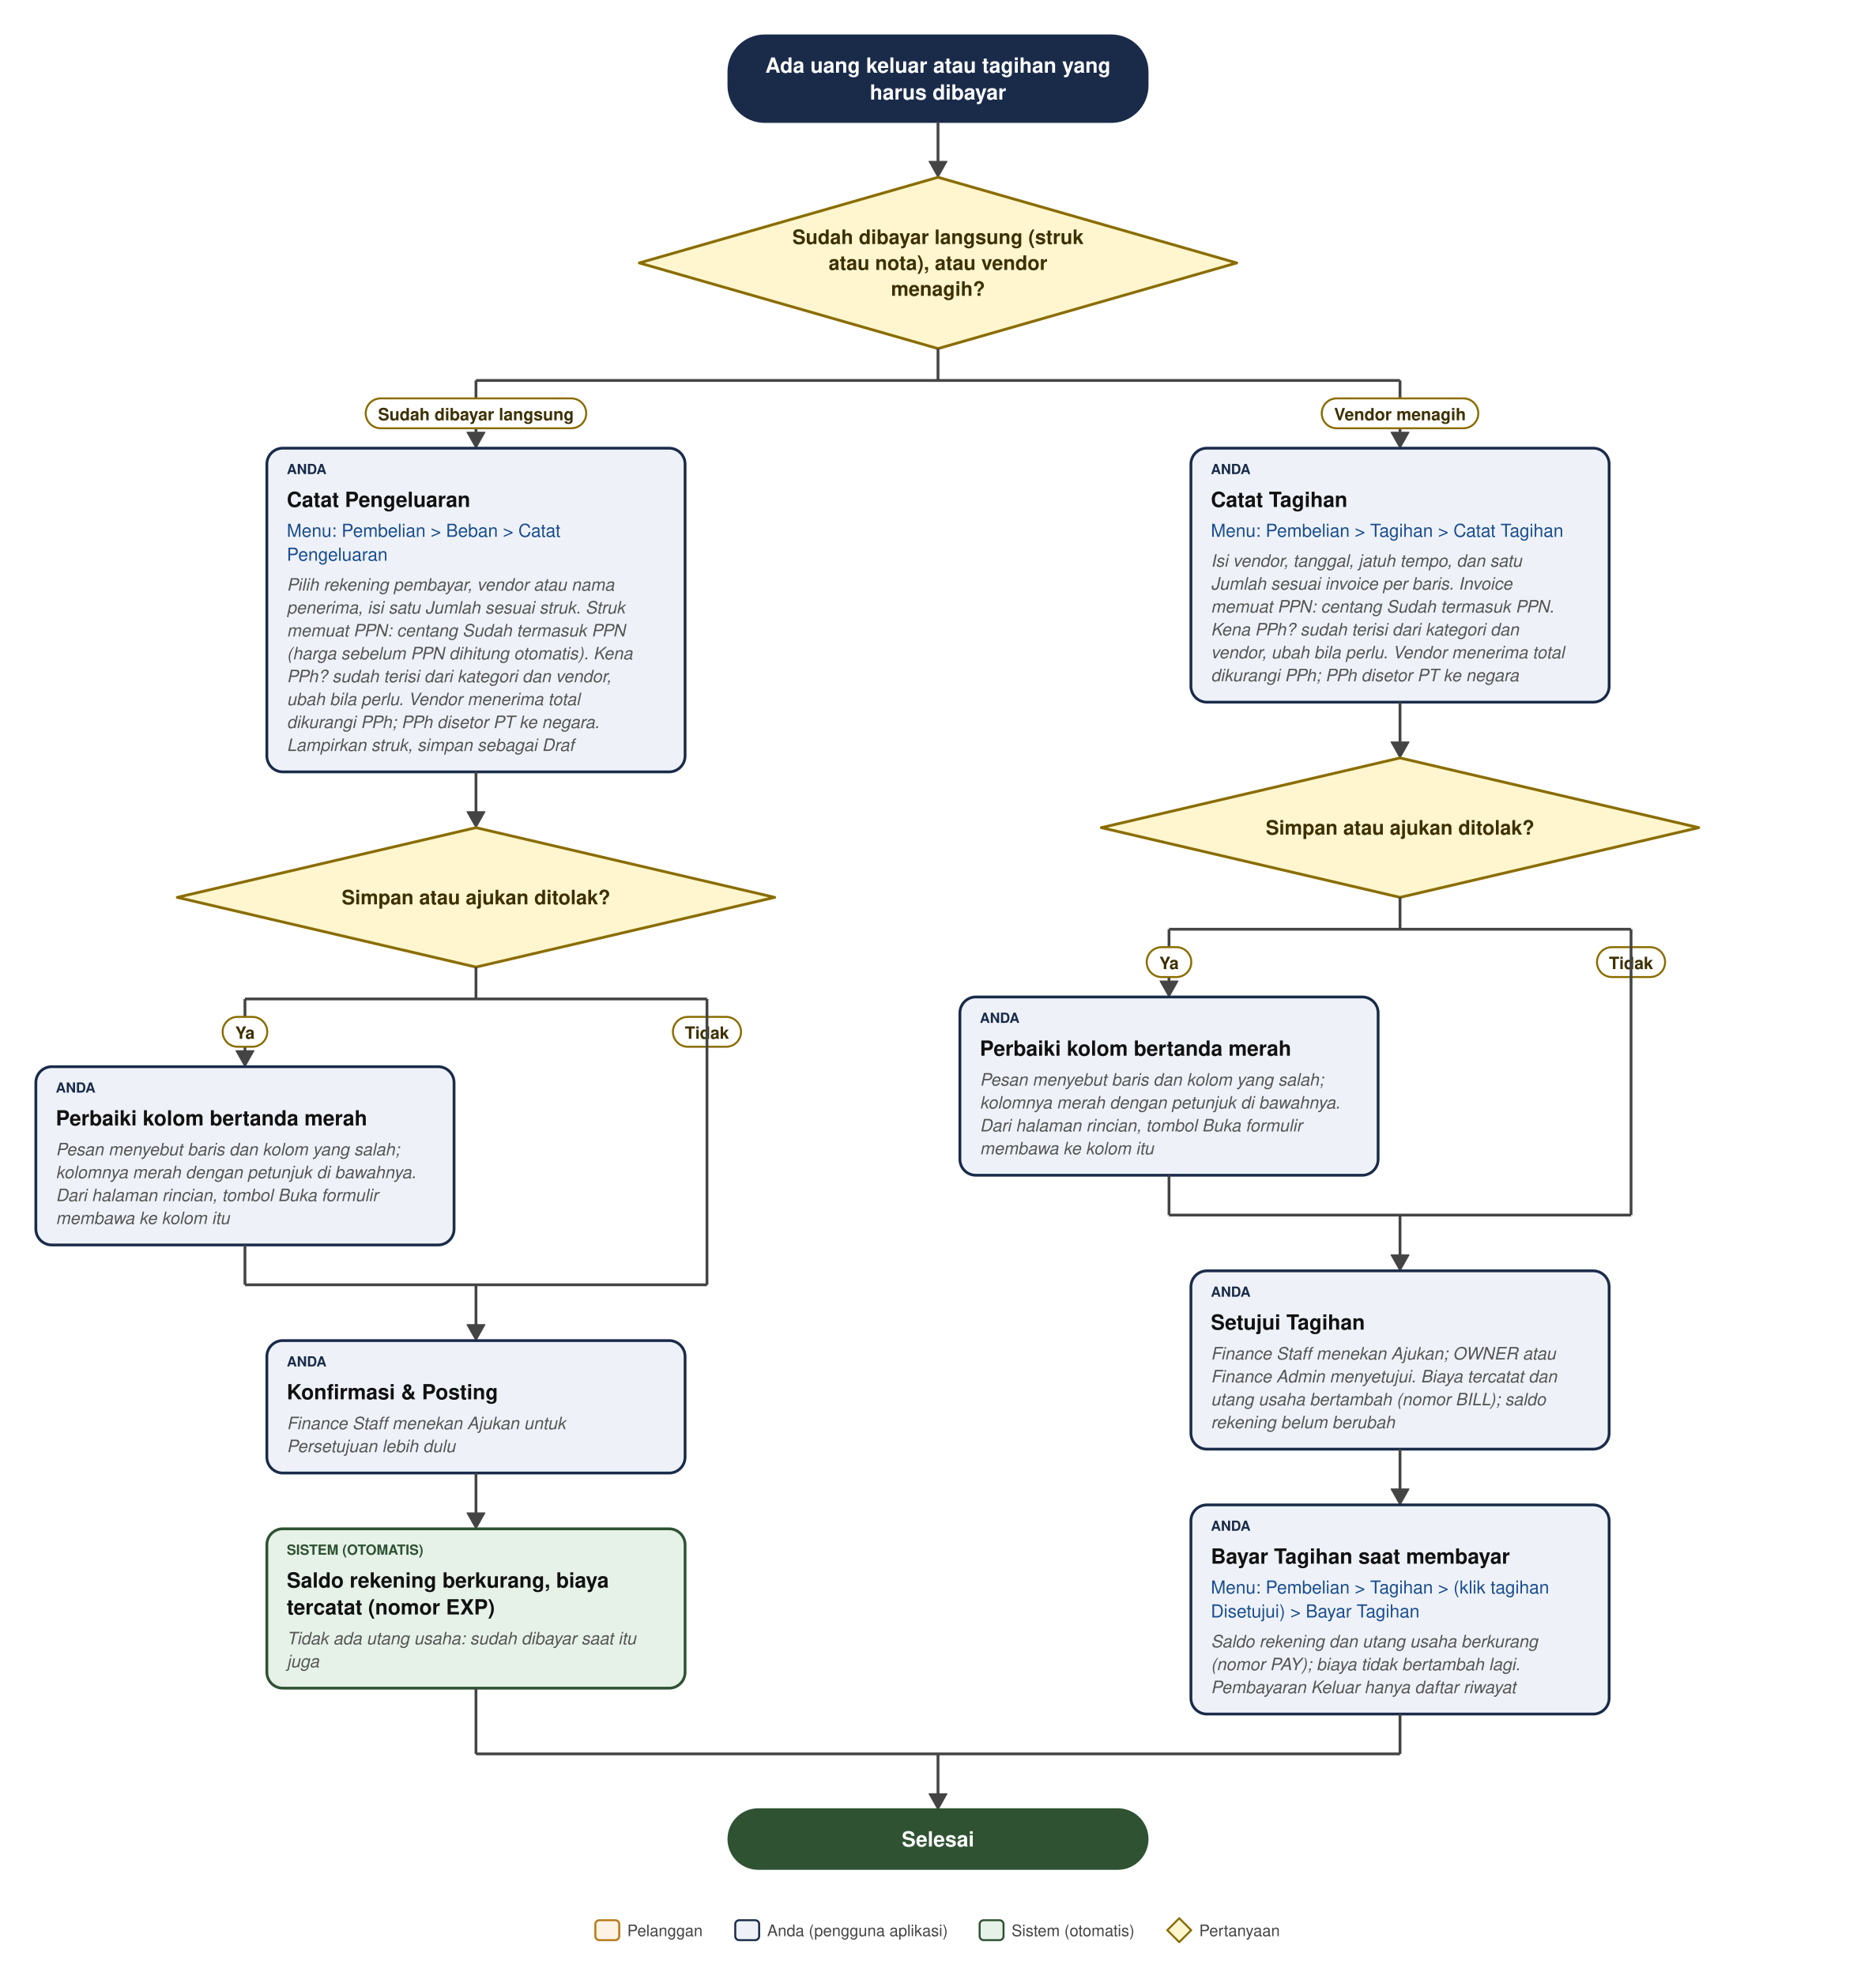
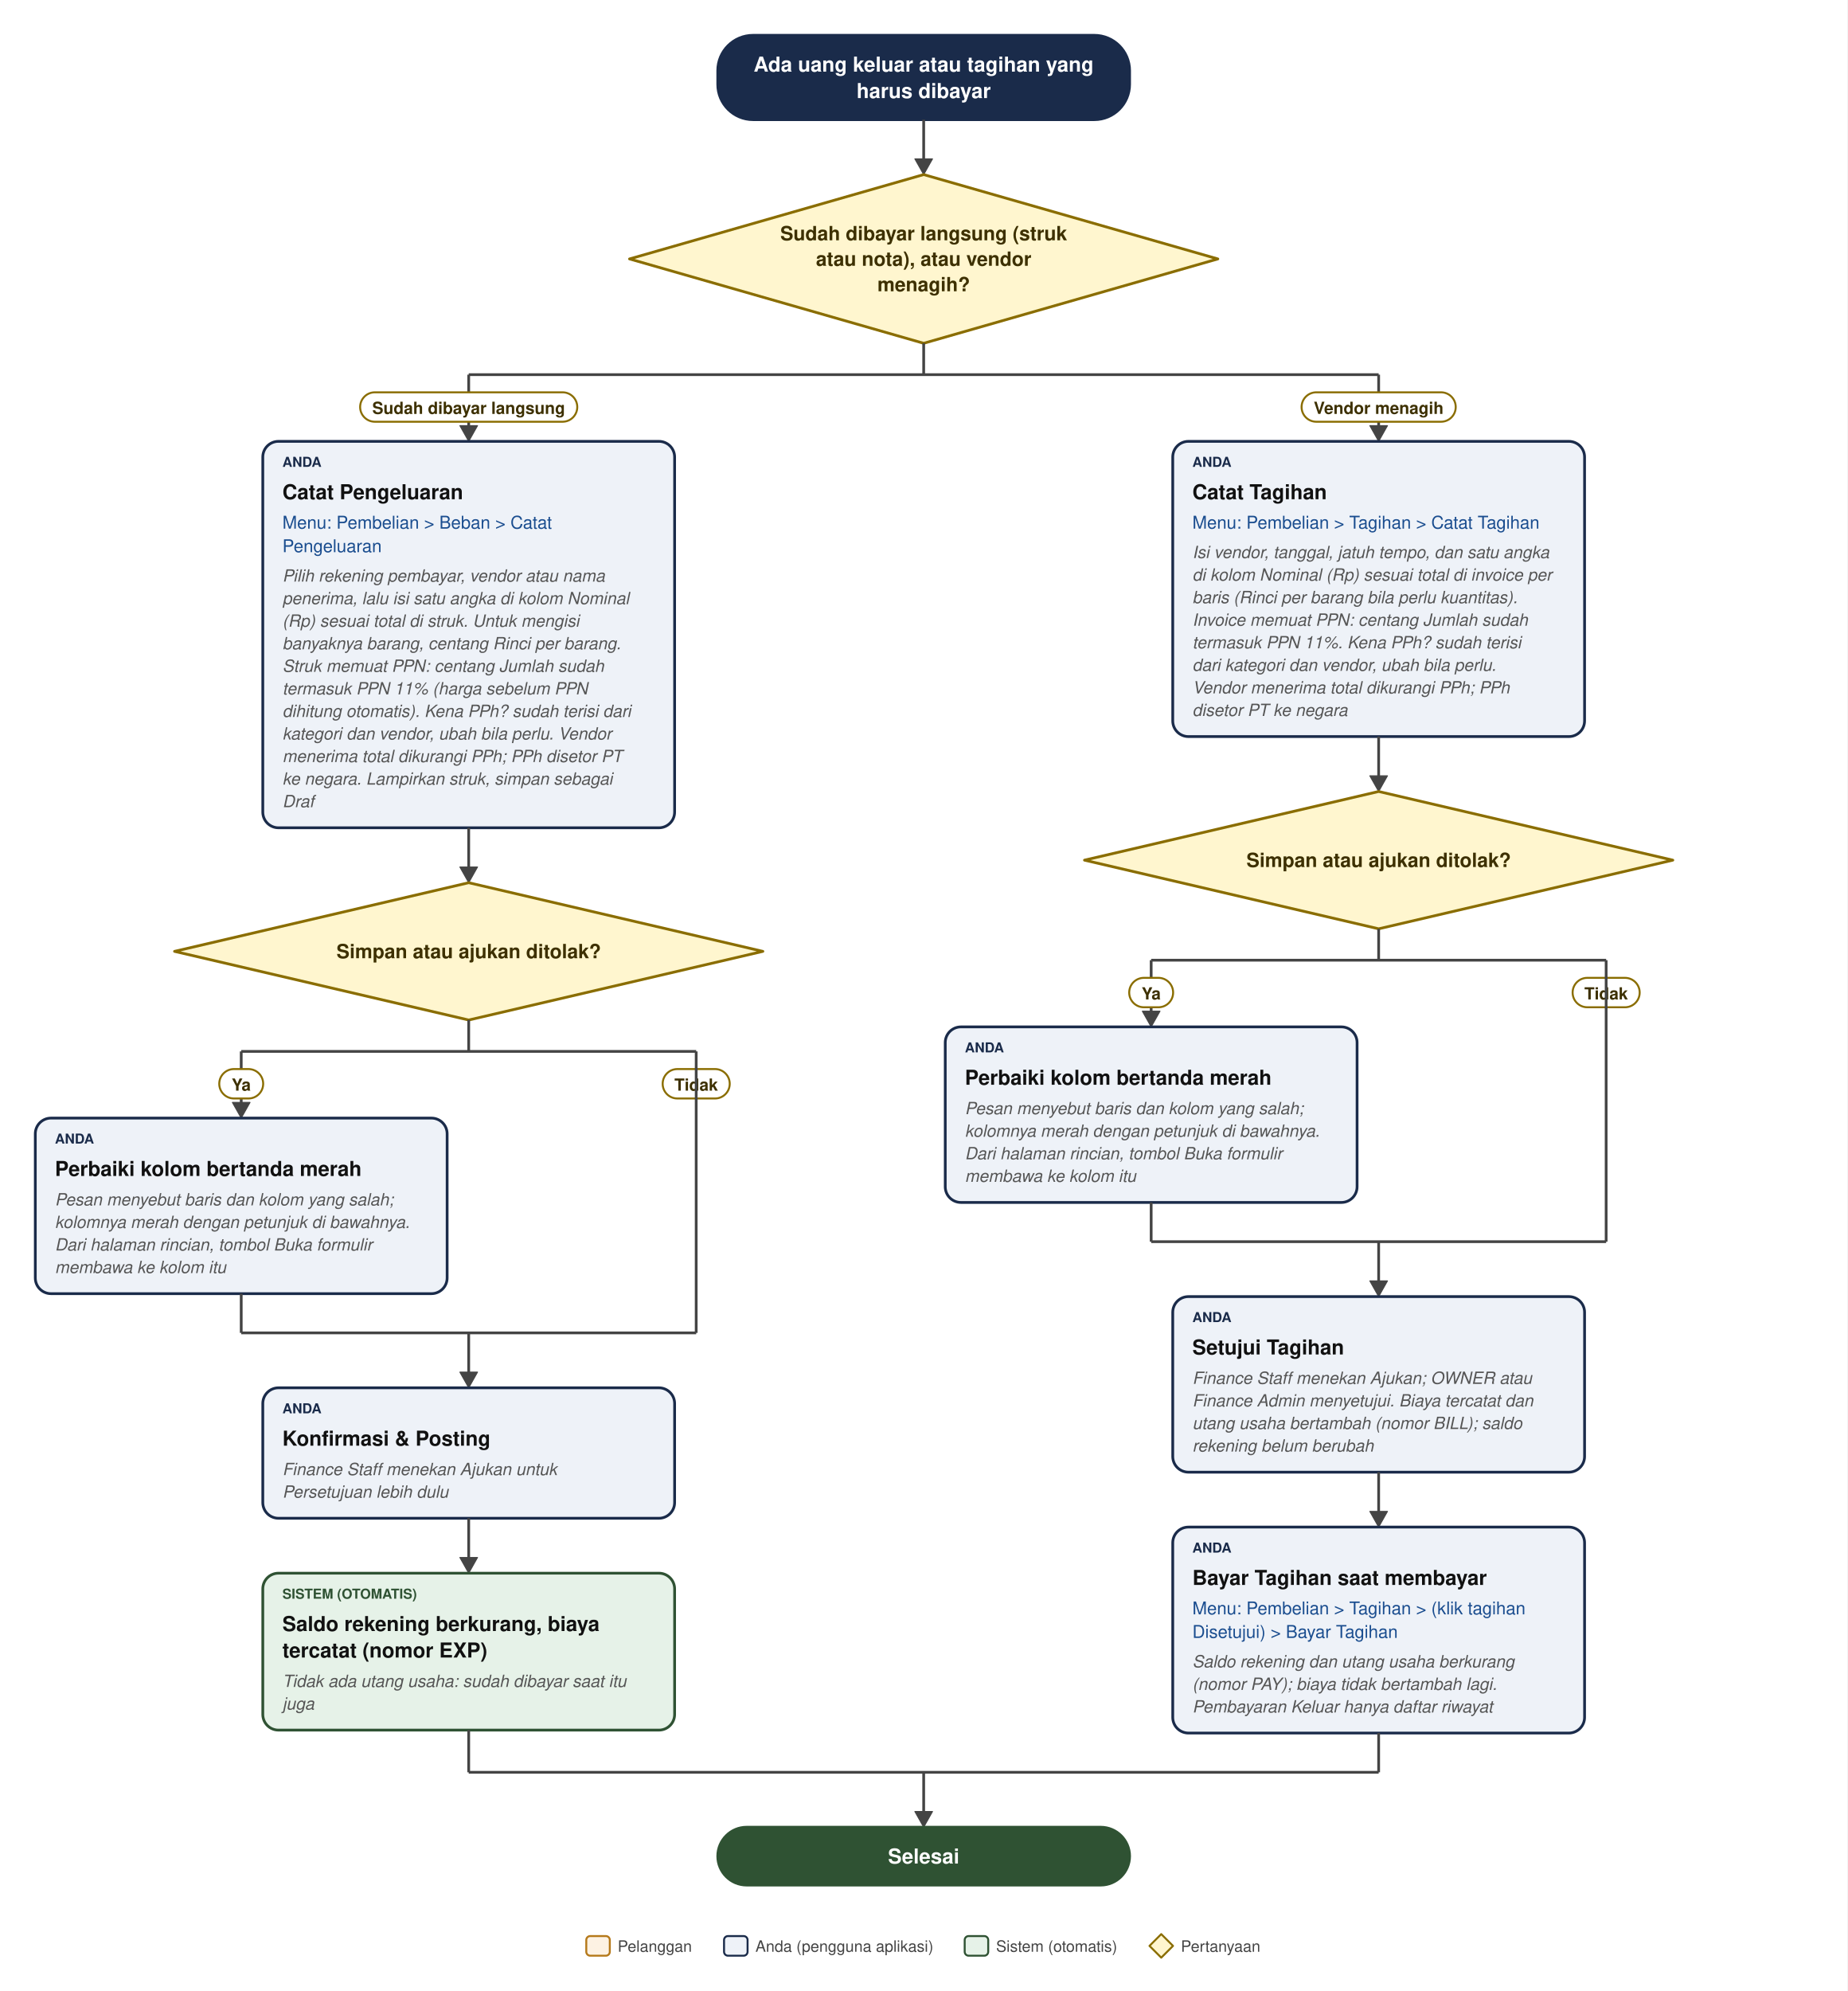
- <svg xmlns="http://www.w3.org/2000/svg" viewBox="0 0 942 992" width="942" height="992" role="img" aria-label="Mau Mencatat Pengeluaran atau Membayar Vendor: Pakai Menu yang Mana?" font-family="Helvetica, Arial, sans-serif">
+ <svg xmlns="http://www.w3.org/2000/svg" viewBox="0 0 942 1015" width="942" height="1015" role="img" aria-label="Mau Mencatat Pengeluaran atau Membayar Vendor: Pakai Menu yang Mana?" font-family="Helvetica, Arial, sans-serif">
  <rect width="100%" height="100%" fill="#ffffff" />
  <rect x="366" y="18" width="210" height="43" rx="18" fill="#1a2b4a" stroke="#1a2b4a" stroke-width="1.4" />
  <text x="471" y="36.5" font-size="10.5" font-weight="bold" fill="#ffffff" text-anchor="middle">Ada uang keluar atau tagihan yang</text>
  <text x="471" y="50" font-size="10.5" font-weight="bold" fill="#ffffff" text-anchor="middle">harus dibayar</text>
  <polyline points="471,61 471,84" fill="none" stroke="#444444" stroke-width="1.4" />
  <polygon points="471,89 466.5,81 475.5,81" fill="#444444" stroke="#444444" stroke-width="0.5" stroke-linejoin="round" />
  <polygon points="471,89 621,132 471,175 321,132" fill="#fff6cf" stroke="#8a6d00" stroke-width="1.4" stroke-linejoin="round" />
  <text x="471" y="122.5" font-size="10" font-weight="bold" fill="#3d3000" text-anchor="middle">Sudah dibayar langsung (struk</text>
  <text x="471" y="135.5" font-size="10" font-weight="bold" fill="#3d3000" text-anchor="middle">atau nota), atau vendor</text>
  <text x="471" y="148.5" font-size="10" font-weight="bold" fill="#3d3000" text-anchor="middle">menagih?</text>
  <polyline points="471,175 471,191" fill="none" stroke="#444444" stroke-width="1.4" />
  <polyline points="239,191 703,191" fill="none" stroke="#444444" stroke-width="1.4" />
  <polyline points="239,191 239,220" fill="none" stroke="#444444" stroke-width="1.4" />
  <polygon points="239,225 234.5,217 243.5,217" fill="#444444" stroke="#444444" stroke-width="0.5" stroke-linejoin="round" />
-   <rect x="134" y="225" width="210" height="162.5" rx="8" fill="#eef2f8" stroke="#1a2b4a" stroke-width="1.4" />
+   <rect x="134" y="225" width="210" height="197" rx="8" fill="#eef2f8" stroke="#1a2b4a" stroke-width="1.4" />
  <text x="144" y="238" font-size="7" font-weight="bold" fill="#1a2b4a" text-anchor="start">ANDA</text>
  <text x="144" y="254.5" font-size="10.5" font-weight="bold" fill="#111111" text-anchor="start">Catat Pengeluaran</text>
  <text x="144" y="269.5" font-size="9" fill="#1a4d8f" text-anchor="start">Menu: Pembelian &gt; Beban &gt; Catat</text>
  <text x="144" y="281.5" font-size="9" fill="#1a4d8f" text-anchor="start">Pengeluaran</text>
  <text x="144" y="296.5" font-size="8.6" font-style="italic" fill="#555555" text-anchor="start">Pilih rekening pembayar, vendor atau nama</text>
-   <text x="144" y="308" font-size="8.6" font-style="italic" fill="#555555" text-anchor="start">penerima, isi satu Jumlah sesuai struk. Struk</text>
-   <text x="144" y="319.5" font-size="8.6" font-style="italic" fill="#555555" text-anchor="start">memuat PPN: centang Sudah termasuk PPN</text>
-   <text x="144" y="331" font-size="8.6" font-style="italic" fill="#555555" text-anchor="start">(harga sebelum PPN dihitung otomatis). Kena</text>
-   <text x="144" y="342.5" font-size="8.6" font-style="italic" fill="#555555" text-anchor="start">PPh? sudah terisi dari kategori dan vendor,</text>
-   <text x="144" y="354" font-size="8.6" font-style="italic" fill="#555555" text-anchor="start">ubah bila perlu. Vendor menerima total</text>
-   <text x="144" y="365.5" font-size="8.6" font-style="italic" fill="#555555" text-anchor="start">dikurangi PPh; PPh disetor PT ke negara.</text>
-   <text x="144" y="377" font-size="8.6" font-style="italic" fill="#555555" text-anchor="start">Lampirkan struk, simpan sebagai Draf</text>
-   <polyline points="239,387.5 239,410.5" fill="none" stroke="#444444" stroke-width="1.4" />
-   <polygon points="239,415.5 234.5,407.5 243.5,407.5" fill="#444444" stroke="#444444" stroke-width="0.5" stroke-linejoin="round" />
-   <polygon points="239,415.5 389,450.5 239,485.5 89,450.5" fill="#fff6cf" stroke="#8a6d00" stroke-width="1.4" stroke-linejoin="round" />
-   <text x="239" y="454" font-size="10" font-weight="bold" fill="#3d3000" text-anchor="middle">Simpan atau ajukan ditolak?</text>
-   <polyline points="239,485.5 239,501.5" fill="none" stroke="#444444" stroke-width="1.4" />
-   <polyline points="123,501.5 355,501.5" fill="none" stroke="#444444" stroke-width="1.4" />
-   <polyline points="123,501.5 123,530.5" fill="none" stroke="#444444" stroke-width="1.4" />
-   <polygon points="123,535.5 118.5,527.5 127.5,527.5" fill="#444444" stroke="#444444" stroke-width="0.5" stroke-linejoin="round" />
-   <rect x="18" y="535.5" width="210" height="89.5" rx="8" fill="#eef2f8" stroke="#1a2b4a" stroke-width="1.4" />
-   <text x="28" y="548.5" font-size="7" font-weight="bold" fill="#1a2b4a" text-anchor="start">ANDA</text>
-   <text x="28" y="565" font-size="10.5" font-weight="bold" fill="#111111" text-anchor="start">Perbaiki kolom bertanda merah</text>
-   <text x="28" y="580" font-size="8.6" font-style="italic" fill="#555555" text-anchor="start">Pesan menyebut baris dan kolom yang salah;</text>
-   <text x="28" y="591.5" font-size="8.6" font-style="italic" fill="#555555" text-anchor="start">kolomnya merah dengan petunjuk di bawahnya.</text>
-   <text x="28" y="603" font-size="8.6" font-style="italic" fill="#555555" text-anchor="start">Dari halaman rincian, tombol Buka formulir</text>
-   <text x="28" y="614.5" font-size="8.6" font-style="italic" fill="#555555" text-anchor="start">membawa ke kolom itu</text>
-   <rect x="111.8" y="510.5" width="22.4" height="15" rx="7.5" fill="#ffffff" stroke="#8a6d00" stroke-width="1" />
-   <text x="123" y="521.5" font-size="8.5" font-weight="bold" fill="#3d3000" text-anchor="middle">Ya</text>
-   <rect x="337.9" y="510.5" width="34.2" height="15" rx="7.5" fill="#ffffff" stroke="#8a6d00" stroke-width="1" />
-   <text x="355" y="521.5" font-size="8.5" font-weight="bold" fill="#3d3000" text-anchor="middle">Tidak</text>
-   <polyline points="123,625 123,645" fill="none" stroke="#444444" stroke-width="1.4" />
-   <polyline points="355,501.5 355,645" fill="none" stroke="#444444" stroke-width="1.4" />
-   <polyline points="123,645 355,645" fill="none" stroke="#444444" stroke-width="1.4" />
-   <polyline points="239,645 239,668" fill="none" stroke="#444444" stroke-width="1.4" />
-   <polygon points="239,673 234.5,665 243.5,665" fill="#444444" stroke="#444444" stroke-width="0.5" stroke-linejoin="round" />
-   <rect x="134" y="673" width="210" height="66.5" rx="8" fill="#eef2f8" stroke="#1a2b4a" stroke-width="1.4" />
-   <text x="144" y="686" font-size="7" font-weight="bold" fill="#1a2b4a" text-anchor="start">ANDA</text>
-   <text x="144" y="702.5" font-size="10.5" font-weight="bold" fill="#111111" text-anchor="start">Konfirmasi &amp; Posting</text>
-   <text x="144" y="717.5" font-size="8.6" font-style="italic" fill="#555555" text-anchor="start">Finance Staff menekan Ajukan untuk</text>
-   <text x="144" y="729" font-size="8.6" font-style="italic" fill="#555555" text-anchor="start">Persetujuan lebih dulu</text>
-   <polyline points="239,739.5 239,762.5" fill="none" stroke="#444444" stroke-width="1.4" />
-   <polygon points="239,767.5 234.5,759.5 243.5,759.5" fill="#444444" stroke="#444444" stroke-width="0.5" stroke-linejoin="round" />
-   <rect x="134" y="767.5" width="210" height="80" rx="8" fill="#e6f2e8" stroke="#2f5233" stroke-width="1.4" />
-   <text x="144" y="780.5" font-size="7" font-weight="bold" fill="#2f5233" text-anchor="start">SISTEM (OTOMATIS)</text>
-   <text x="144" y="797" font-size="10.5" font-weight="bold" fill="#111111" text-anchor="start">Saldo rekening berkurang, biaya</text>
-   <text x="144" y="810.5" font-size="10.5" font-weight="bold" fill="#111111" text-anchor="start">tercatat (nomor EXP)</text>
-   <text x="144" y="825.5" font-size="8.6" font-style="italic" fill="#555555" text-anchor="start">Tidak ada utang usaha: sudah dibayar saat itu</text>
-   <text x="144" y="837" font-size="8.6" font-style="italic" fill="#555555" text-anchor="start">juga</text>
+   <text x="144" y="308" font-size="8.6" font-style="italic" fill="#555555" text-anchor="start">penerima, lalu isi satu angka di kolom Nominal</text>
+   <text x="144" y="319.5" font-size="8.6" font-style="italic" fill="#555555" text-anchor="start">(Rp) sesuai total di struk. Untuk mengisi</text>
+   <text x="144" y="331" font-size="8.6" font-style="italic" fill="#555555" text-anchor="start">banyaknya barang, centang Rinci per barang.</text>
+   <text x="144" y="342.5" font-size="8.6" font-style="italic" fill="#555555" text-anchor="start">Struk memuat PPN: centang Jumlah sudah</text>
+   <text x="144" y="354" font-size="8.6" font-style="italic" fill="#555555" text-anchor="start">termasuk PPN 11% (harga sebelum PPN</text>
+   <text x="144" y="365.5" font-size="8.6" font-style="italic" fill="#555555" text-anchor="start">dihitung otomatis). Kena PPh? sudah terisi dari</text>
+   <text x="144" y="377" font-size="8.6" font-style="italic" fill="#555555" text-anchor="start">kategori dan vendor, ubah bila perlu. Vendor</text>
+   <text x="144" y="388.5" font-size="8.6" font-style="italic" fill="#555555" text-anchor="start">menerima total dikurangi PPh; PPh disetor PT</text>
+   <text x="144" y="400" font-size="8.6" font-style="italic" fill="#555555" text-anchor="start">ke negara. Lampirkan struk, simpan sebagai</text>
+   <text x="144" y="411.5" font-size="8.6" font-style="italic" fill="#555555" text-anchor="start">Draf</text>
+   <polyline points="239,422 239,445" fill="none" stroke="#444444" stroke-width="1.4" />
+   <polygon points="239,450 234.5,442 243.5,442" fill="#444444" stroke="#444444" stroke-width="0.5" stroke-linejoin="round" />
+   <polygon points="239,450 389,485 239,520 89,485" fill="#fff6cf" stroke="#8a6d00" stroke-width="1.4" stroke-linejoin="round" />
+   <text x="239" y="488.5" font-size="10" font-weight="bold" fill="#3d3000" text-anchor="middle">Simpan atau ajukan ditolak?</text>
+   <polyline points="239,520 239,536" fill="none" stroke="#444444" stroke-width="1.4" />
+   <polyline points="123,536 355,536" fill="none" stroke="#444444" stroke-width="1.4" />
+   <polyline points="123,536 123,565" fill="none" stroke="#444444" stroke-width="1.4" />
+   <polygon points="123,570 118.5,562 127.5,562" fill="#444444" stroke="#444444" stroke-width="0.5" stroke-linejoin="round" />
+   <rect x="18" y="570" width="210" height="89.5" rx="8" fill="#eef2f8" stroke="#1a2b4a" stroke-width="1.4" />
+   <text x="28" y="583" font-size="7" font-weight="bold" fill="#1a2b4a" text-anchor="start">ANDA</text>
+   <text x="28" y="599.5" font-size="10.5" font-weight="bold" fill="#111111" text-anchor="start">Perbaiki kolom bertanda merah</text>
+   <text x="28" y="614.5" font-size="8.6" font-style="italic" fill="#555555" text-anchor="start">Pesan menyebut baris dan kolom yang salah;</text>
+   <text x="28" y="626" font-size="8.6" font-style="italic" fill="#555555" text-anchor="start">kolomnya merah dengan petunjuk di bawahnya.</text>
+   <text x="28" y="637.5" font-size="8.6" font-style="italic" fill="#555555" text-anchor="start">Dari halaman rincian, tombol Buka formulir</text>
+   <text x="28" y="649" font-size="8.6" font-style="italic" fill="#555555" text-anchor="start">membawa ke kolom itu</text>
+   <rect x="111.8" y="545" width="22.4" height="15" rx="7.5" fill="#ffffff" stroke="#8a6d00" stroke-width="1" />
+   <text x="123" y="556" font-size="8.5" font-weight="bold" fill="#3d3000" text-anchor="middle">Ya</text>
+   <rect x="337.9" y="545" width="34.2" height="15" rx="7.5" fill="#ffffff" stroke="#8a6d00" stroke-width="1" />
+   <text x="355" y="556" font-size="8.5" font-weight="bold" fill="#3d3000" text-anchor="middle">Tidak</text>
+   <polyline points="123,659.5 123,679.5" fill="none" stroke="#444444" stroke-width="1.4" />
+   <polyline points="355,536 355,679.5" fill="none" stroke="#444444" stroke-width="1.4" />
+   <polyline points="123,679.5 355,679.5" fill="none" stroke="#444444" stroke-width="1.4" />
+   <polyline points="239,679.5 239,702.5" fill="none" stroke="#444444" stroke-width="1.4" />
+   <polygon points="239,707.5 234.5,699.5 243.5,699.5" fill="#444444" stroke="#444444" stroke-width="0.5" stroke-linejoin="round" />
+   <rect x="134" y="707.5" width="210" height="66.5" rx="8" fill="#eef2f8" stroke="#1a2b4a" stroke-width="1.4" />
+   <text x="144" y="720.5" font-size="7" font-weight="bold" fill="#1a2b4a" text-anchor="start">ANDA</text>
+   <text x="144" y="737" font-size="10.5" font-weight="bold" fill="#111111" text-anchor="start">Konfirmasi &amp; Posting</text>
+   <text x="144" y="752" font-size="8.6" font-style="italic" fill="#555555" text-anchor="start">Finance Staff menekan Ajukan untuk</text>
+   <text x="144" y="763.5" font-size="8.6" font-style="italic" fill="#555555" text-anchor="start">Persetujuan lebih dulu</text>
+   <polyline points="239,774 239,797" fill="none" stroke="#444444" stroke-width="1.4" />
+   <polygon points="239,802 234.5,794 243.5,794" fill="#444444" stroke="#444444" stroke-width="0.5" stroke-linejoin="round" />
+   <rect x="134" y="802" width="210" height="80" rx="8" fill="#e6f2e8" stroke="#2f5233" stroke-width="1.4" />
+   <text x="144" y="815" font-size="7" font-weight="bold" fill="#2f5233" text-anchor="start">SISTEM (OTOMATIS)</text>
+   <text x="144" y="831.5" font-size="10.5" font-weight="bold" fill="#111111" text-anchor="start">Saldo rekening berkurang, biaya</text>
+   <text x="144" y="845" font-size="10.5" font-weight="bold" fill="#111111" text-anchor="start">tercatat (nomor EXP)</text>
+   <text x="144" y="860" font-size="8.6" font-style="italic" fill="#555555" text-anchor="start">Tidak ada utang usaha: sudah dibayar saat itu</text>
+   <text x="144" y="871.5" font-size="8.6" font-style="italic" fill="#555555" text-anchor="start">juga</text>
  <rect x="183.64" y="200" width="110.72" height="15" rx="7.5" fill="#ffffff" stroke="#8a6d00" stroke-width="1" />
  <text x="239" y="211" font-size="8.5" font-weight="bold" fill="#3d3000" text-anchor="middle">Sudah dibayar langsung</text>
  <polyline points="703,191 703,220" fill="none" stroke="#444444" stroke-width="1.4" />
  <polygon points="703,225 698.5,217 707.5,217" fill="#444444" stroke="#444444" stroke-width="0.5" stroke-linejoin="round" />
-   <rect x="598" y="225" width="210" height="127.5" rx="8" fill="#eef2f8" stroke="#1a2b4a" stroke-width="1.4" />
+   <rect x="598" y="225" width="210" height="150.5" rx="8" fill="#eef2f8" stroke="#1a2b4a" stroke-width="1.4" />
  <text x="608" y="238" font-size="7" font-weight="bold" fill="#1a2b4a" text-anchor="start">ANDA</text>
  <text x="608" y="254.5" font-size="10.5" font-weight="bold" fill="#111111" text-anchor="start">Catat Tagihan</text>
  <text x="608" y="269.5" font-size="9" fill="#1a4d8f" text-anchor="start">Menu: Pembelian &gt; Tagihan &gt; Catat Tagihan</text>
-   <text x="608" y="284.5" font-size="8.6" font-style="italic" fill="#555555" text-anchor="start">Isi vendor, tanggal, jatuh tempo, dan satu</text>
-   <text x="608" y="296" font-size="8.6" font-style="italic" fill="#555555" text-anchor="start">Jumlah sesuai invoice per baris. Invoice</text>
-   <text x="608" y="307.5" font-size="8.6" font-style="italic" fill="#555555" text-anchor="start">memuat PPN: centang Sudah termasuk PPN.</text>
-   <text x="608" y="319" font-size="8.6" font-style="italic" fill="#555555" text-anchor="start">Kena PPh? sudah terisi dari kategori dan</text>
-   <text x="608" y="330.5" font-size="8.6" font-style="italic" fill="#555555" text-anchor="start">vendor, ubah bila perlu. Vendor menerima total</text>
-   <text x="608" y="342" font-size="8.6" font-style="italic" fill="#555555" text-anchor="start">dikurangi PPh; PPh disetor PT ke negara</text>
-   <polyline points="703,352.5 703,375.5" fill="none" stroke="#444444" stroke-width="1.4" />
-   <polygon points="703,380.5 698.5,372.5 707.5,372.5" fill="#444444" stroke="#444444" stroke-width="0.5" stroke-linejoin="round" />
-   <polygon points="703,380.5 853,415.5 703,450.5 553,415.5" fill="#fff6cf" stroke="#8a6d00" stroke-width="1.4" stroke-linejoin="round" />
-   <text x="703" y="419" font-size="10" font-weight="bold" fill="#3d3000" text-anchor="middle">Simpan atau ajukan ditolak?</text>
-   <polyline points="703,450.5 703,466.5" fill="none" stroke="#444444" stroke-width="1.4" />
-   <polyline points="587,466.5 819,466.5" fill="none" stroke="#444444" stroke-width="1.4" />
-   <polyline points="587,466.5 587,495.5" fill="none" stroke="#444444" stroke-width="1.4" />
-   <polygon points="587,500.5 582.5,492.5 591.5,492.5" fill="#444444" stroke="#444444" stroke-width="0.5" stroke-linejoin="round" />
-   <rect x="482" y="500.5" width="210" height="89.5" rx="8" fill="#eef2f8" stroke="#1a2b4a" stroke-width="1.4" />
-   <text x="492" y="513.5" font-size="7" font-weight="bold" fill="#1a2b4a" text-anchor="start">ANDA</text>
-   <text x="492" y="530" font-size="10.5" font-weight="bold" fill="#111111" text-anchor="start">Perbaiki kolom bertanda merah</text>
-   <text x="492" y="545" font-size="8.6" font-style="italic" fill="#555555" text-anchor="start">Pesan menyebut baris dan kolom yang salah;</text>
-   <text x="492" y="556.5" font-size="8.6" font-style="italic" fill="#555555" text-anchor="start">kolomnya merah dengan petunjuk di bawahnya.</text>
-   <text x="492" y="568" font-size="8.6" font-style="italic" fill="#555555" text-anchor="start">Dari halaman rincian, tombol Buka formulir</text>
-   <text x="492" y="579.5" font-size="8.6" font-style="italic" fill="#555555" text-anchor="start">membawa ke kolom itu</text>
-   <rect x="575.8" y="475.5" width="22.4" height="15" rx="7.5" fill="#ffffff" stroke="#8a6d00" stroke-width="1" />
-   <text x="587" y="486.5" font-size="8.5" font-weight="bold" fill="#3d3000" text-anchor="middle">Ya</text>
-   <rect x="801.9" y="475.5" width="34.2" height="15" rx="7.5" fill="#ffffff" stroke="#8a6d00" stroke-width="1" />
-   <text x="819" y="486.5" font-size="8.5" font-weight="bold" fill="#3d3000" text-anchor="middle">Tidak</text>
-   <polyline points="587,590 587,610" fill="none" stroke="#444444" stroke-width="1.4" />
-   <polyline points="819,466.5 819,610" fill="none" stroke="#444444" stroke-width="1.4" />
-   <polyline points="587,610 819,610" fill="none" stroke="#444444" stroke-width="1.4" />
-   <polyline points="703,610 703,633" fill="none" stroke="#444444" stroke-width="1.4" />
-   <polygon points="703,638 698.5,630 707.5,630" fill="#444444" stroke="#444444" stroke-width="0.5" stroke-linejoin="round" />
-   <rect x="598" y="638" width="210" height="89.5" rx="8" fill="#eef2f8" stroke="#1a2b4a" stroke-width="1.4" />
-   <text x="608" y="651" font-size="7" font-weight="bold" fill="#1a2b4a" text-anchor="start">ANDA</text>
-   <text x="608" y="667.5" font-size="10.5" font-weight="bold" fill="#111111" text-anchor="start">Setujui Tagihan</text>
-   <text x="608" y="682.5" font-size="8.6" font-style="italic" fill="#555555" text-anchor="start">Finance Staff menekan Ajukan; OWNER atau</text>
-   <text x="608" y="694" font-size="8.6" font-style="italic" fill="#555555" text-anchor="start">Finance Admin menyetujui. Biaya tercatat dan</text>
-   <text x="608" y="705.5" font-size="8.6" font-style="italic" fill="#555555" text-anchor="start">utang usaha bertambah (nomor BILL); saldo</text>
-   <text x="608" y="717" font-size="8.6" font-style="italic" fill="#555555" text-anchor="start">rekening belum berubah</text>
-   <polyline points="703,727.5 703,750.5" fill="none" stroke="#444444" stroke-width="1.4" />
-   <polygon points="703,755.5 698.5,747.5 707.5,747.5" fill="#444444" stroke="#444444" stroke-width="0.5" stroke-linejoin="round" />
-   <rect x="598" y="755.5" width="210" height="105" rx="8" fill="#eef2f8" stroke="#1a2b4a" stroke-width="1.4" />
-   <text x="608" y="768.5" font-size="7" font-weight="bold" fill="#1a2b4a" text-anchor="start">ANDA</text>
-   <text x="608" y="785" font-size="10.5" font-weight="bold" fill="#111111" text-anchor="start">Bayar Tagihan saat membayar</text>
-   <text x="608" y="800" font-size="9" fill="#1a4d8f" text-anchor="start">Menu: Pembelian &gt; Tagihan &gt; (klik tagihan</text>
-   <text x="608" y="812" font-size="9" fill="#1a4d8f" text-anchor="start">Disetujui) &gt; Bayar Tagihan</text>
-   <text x="608" y="827" font-size="8.6" font-style="italic" fill="#555555" text-anchor="start">Saldo rekening dan utang usaha berkurang</text>
-   <text x="608" y="838.5" font-size="8.6" font-style="italic" fill="#555555" text-anchor="start">(nomor PAY); biaya tidak bertambah lagi.</text>
-   <text x="608" y="850" font-size="8.6" font-style="italic" fill="#555555" text-anchor="start">Pembayaran Keluar hanya daftar riwayat</text>
+   <text x="608" y="284.5" font-size="8.6" font-style="italic" fill="#555555" text-anchor="start">Isi vendor, tanggal, jatuh tempo, dan satu angka</text>
+   <text x="608" y="296" font-size="8.6" font-style="italic" fill="#555555" text-anchor="start">di kolom Nominal (Rp) sesuai total di invoice per</text>
+   <text x="608" y="307.5" font-size="8.6" font-style="italic" fill="#555555" text-anchor="start">baris (Rinci per barang bila perlu kuantitas).</text>
+   <text x="608" y="319" font-size="8.6" font-style="italic" fill="#555555" text-anchor="start">Invoice memuat PPN: centang Jumlah sudah</text>
+   <text x="608" y="330.5" font-size="8.6" font-style="italic" fill="#555555" text-anchor="start">termasuk PPN 11%. Kena PPh? sudah terisi</text>
+   <text x="608" y="342" font-size="8.6" font-style="italic" fill="#555555" text-anchor="start">dari kategori dan vendor, ubah bila perlu.</text>
+   <text x="608" y="353.5" font-size="8.6" font-style="italic" fill="#555555" text-anchor="start">Vendor menerima total dikurangi PPh; PPh</text>
+   <text x="608" y="365" font-size="8.6" font-style="italic" fill="#555555" text-anchor="start">disetor PT ke negara</text>
+   <polyline points="703,375.5 703,398.5" fill="none" stroke="#444444" stroke-width="1.4" />
+   <polygon points="703,403.5 698.5,395.5 707.5,395.5" fill="#444444" stroke="#444444" stroke-width="0.5" stroke-linejoin="round" />
+   <polygon points="703,403.5 853,438.5 703,473.5 553,438.5" fill="#fff6cf" stroke="#8a6d00" stroke-width="1.4" stroke-linejoin="round" />
+   <text x="703" y="442" font-size="10" font-weight="bold" fill="#3d3000" text-anchor="middle">Simpan atau ajukan ditolak?</text>
+   <polyline points="703,473.5 703,489.5" fill="none" stroke="#444444" stroke-width="1.4" />
+   <polyline points="587,489.5 819,489.5" fill="none" stroke="#444444" stroke-width="1.4" />
+   <polyline points="587,489.5 587,518.5" fill="none" stroke="#444444" stroke-width="1.4" />
+   <polygon points="587,523.5 582.5,515.5 591.5,515.5" fill="#444444" stroke="#444444" stroke-width="0.5" stroke-linejoin="round" />
+   <rect x="482" y="523.5" width="210" height="89.5" rx="8" fill="#eef2f8" stroke="#1a2b4a" stroke-width="1.4" />
+   <text x="492" y="536.5" font-size="7" font-weight="bold" fill="#1a2b4a" text-anchor="start">ANDA</text>
+   <text x="492" y="553" font-size="10.5" font-weight="bold" fill="#111111" text-anchor="start">Perbaiki kolom bertanda merah</text>
+   <text x="492" y="568" font-size="8.6" font-style="italic" fill="#555555" text-anchor="start">Pesan menyebut baris dan kolom yang salah;</text>
+   <text x="492" y="579.5" font-size="8.6" font-style="italic" fill="#555555" text-anchor="start">kolomnya merah dengan petunjuk di bawahnya.</text>
+   <text x="492" y="591" font-size="8.6" font-style="italic" fill="#555555" text-anchor="start">Dari halaman rincian, tombol Buka formulir</text>
+   <text x="492" y="602.5" font-size="8.6" font-style="italic" fill="#555555" text-anchor="start">membawa ke kolom itu</text>
+   <rect x="575.8" y="498.5" width="22.4" height="15" rx="7.5" fill="#ffffff" stroke="#8a6d00" stroke-width="1" />
+   <text x="587" y="509.5" font-size="8.5" font-weight="bold" fill="#3d3000" text-anchor="middle">Ya</text>
+   <rect x="801.9" y="498.5" width="34.2" height="15" rx="7.5" fill="#ffffff" stroke="#8a6d00" stroke-width="1" />
+   <text x="819" y="509.5" font-size="8.5" font-weight="bold" fill="#3d3000" text-anchor="middle">Tidak</text>
+   <polyline points="587,613 587,633" fill="none" stroke="#444444" stroke-width="1.4" />
+   <polyline points="819,489.5 819,633" fill="none" stroke="#444444" stroke-width="1.4" />
+   <polyline points="587,633 819,633" fill="none" stroke="#444444" stroke-width="1.4" />
+   <polyline points="703,633 703,656" fill="none" stroke="#444444" stroke-width="1.4" />
+   <polygon points="703,661 698.5,653 707.5,653" fill="#444444" stroke="#444444" stroke-width="0.5" stroke-linejoin="round" />
+   <rect x="598" y="661" width="210" height="89.5" rx="8" fill="#eef2f8" stroke="#1a2b4a" stroke-width="1.4" />
+   <text x="608" y="674" font-size="7" font-weight="bold" fill="#1a2b4a" text-anchor="start">ANDA</text>
+   <text x="608" y="690.5" font-size="10.5" font-weight="bold" fill="#111111" text-anchor="start">Setujui Tagihan</text>
+   <text x="608" y="705.5" font-size="8.6" font-style="italic" fill="#555555" text-anchor="start">Finance Staff menekan Ajukan; OWNER atau</text>
+   <text x="608" y="717" font-size="8.6" font-style="italic" fill="#555555" text-anchor="start">Finance Admin menyetujui. Biaya tercatat dan</text>
+   <text x="608" y="728.5" font-size="8.6" font-style="italic" fill="#555555" text-anchor="start">utang usaha bertambah (nomor BILL); saldo</text>
+   <text x="608" y="740" font-size="8.6" font-style="italic" fill="#555555" text-anchor="start">rekening belum berubah</text>
+   <polyline points="703,750.5 703,773.5" fill="none" stroke="#444444" stroke-width="1.4" />
+   <polygon points="703,778.5 698.5,770.5 707.5,770.5" fill="#444444" stroke="#444444" stroke-width="0.5" stroke-linejoin="round" />
+   <rect x="598" y="778.5" width="210" height="105" rx="8" fill="#eef2f8" stroke="#1a2b4a" stroke-width="1.4" />
+   <text x="608" y="791.5" font-size="7" font-weight="bold" fill="#1a2b4a" text-anchor="start">ANDA</text>
+   <text x="608" y="808" font-size="10.5" font-weight="bold" fill="#111111" text-anchor="start">Bayar Tagihan saat membayar</text>
+   <text x="608" y="823" font-size="9" fill="#1a4d8f" text-anchor="start">Menu: Pembelian &gt; Tagihan &gt; (klik tagihan</text>
+   <text x="608" y="835" font-size="9" fill="#1a4d8f" text-anchor="start">Disetujui) &gt; Bayar Tagihan</text>
+   <text x="608" y="850" font-size="8.6" font-style="italic" fill="#555555" text-anchor="start">Saldo rekening dan utang usaha berkurang</text>
+   <text x="608" y="861.5" font-size="8.6" font-style="italic" fill="#555555" text-anchor="start">(nomor PAY); biaya tidak bertambah lagi.</text>
+   <text x="608" y="873" font-size="8.6" font-style="italic" fill="#555555" text-anchor="start">Pembayaran Keluar hanya daftar riwayat</text>
  <rect x="663.7" y="200" width="78.6" height="15" rx="7.5" fill="#ffffff" stroke="#8a6d00" stroke-width="1" />
  <text x="703" y="211" font-size="8.5" font-weight="bold" fill="#3d3000" text-anchor="middle">Vendor menagih</text>
-   <polyline points="239,847.5 239,880.5" fill="none" stroke="#444444" stroke-width="1.4" />
-   <polyline points="703,860.5 703,880.5" fill="none" stroke="#444444" stroke-width="1.4" />
-   <polyline points="239,880.5 703,880.5" fill="none" stroke="#444444" stroke-width="1.4" />
-   <polyline points="471,880.5 471,903.5" fill="none" stroke="#444444" stroke-width="1.4" />
-   <polygon points="471,908.5 466.5,900.5 475.5,900.5" fill="#444444" stroke="#444444" stroke-width="0.5" stroke-linejoin="round" />
-   <rect x="366" y="908.5" width="210" height="29.5" rx="14.75" fill="#2f5233" stroke="#2f5233" stroke-width="1.4" />
-   <text x="471" y="927" font-size="10.5" font-weight="bold" fill="#ffffff" text-anchor="middle">Selesai</text>
-   <rect x="298.95" y="964" width="12" height="10" rx="2" fill="#fdf2e3" stroke="#b5791a" stroke-width="1" />
-   <text x="314.95" y="972" font-size="8" fill="#444444" text-anchor="start">Pelanggan</text>
-   <rect x="369.2" y="964" width="12" height="10" rx="2" fill="#eef2f8" stroke="#1a2b4a" stroke-width="1" />
-   <text x="385.2" y="972" font-size="8" fill="#444444" text-anchor="start">Anda (pengguna aplikasi)</text>
-   <rect x="491.91" y="964" width="12" height="10" rx="2" fill="#e6f2e8" stroke="#2f5233" stroke-width="1" />
-   <text x="507.91" y="972" font-size="8" fill="#444444" text-anchor="start">Sistem (otomatis)</text>
-   <polygon points="592.14,963 598.14,969 592.14,975 586.14,969" fill="#fff6cf" stroke="#8a6d00" stroke-width="1" stroke-linejoin="round" />
-   <text x="602.14" y="972" font-size="8" fill="#444444" text-anchor="start">Pertanyaan</text>
+   <polyline points="239,882 239,903.5" fill="none" stroke="#444444" stroke-width="1.4" />
+   <polyline points="703,883.5 703,903.5" fill="none" stroke="#444444" stroke-width="1.4" />
+   <polyline points="239,903.5 703,903.5" fill="none" stroke="#444444" stroke-width="1.4" />
+   <polyline points="471,903.5 471,926.5" fill="none" stroke="#444444" stroke-width="1.4" />
+   <polygon points="471,931.5 466.5,923.5 475.5,923.5" fill="#444444" stroke="#444444" stroke-width="0.5" stroke-linejoin="round" />
+   <rect x="366" y="931.5" width="210" height="29.5" rx="14.75" fill="#2f5233" stroke="#2f5233" stroke-width="1.4" />
+   <text x="471" y="950" font-size="10.5" font-weight="bold" fill="#ffffff" text-anchor="middle">Selesai</text>
+   <rect x="298.95" y="987" width="12" height="10" rx="2" fill="#fdf2e3" stroke="#b5791a" stroke-width="1" />
+   <text x="314.95" y="995" font-size="8" fill="#444444" text-anchor="start">Pelanggan</text>
+   <rect x="369.2" y="987" width="12" height="10" rx="2" fill="#eef2f8" stroke="#1a2b4a" stroke-width="1" />
+   <text x="385.2" y="995" font-size="8" fill="#444444" text-anchor="start">Anda (pengguna aplikasi)</text>
+   <rect x="491.91" y="987" width="12" height="10" rx="2" fill="#e6f2e8" stroke="#2f5233" stroke-width="1" />
+   <text x="507.91" y="995" font-size="8" fill="#444444" text-anchor="start">Sistem (otomatis)</text>
+   <polygon points="592.14,986 598.14,992 592.14,998 586.14,992" fill="#fff6cf" stroke="#8a6d00" stroke-width="1" stroke-linejoin="round" />
+   <text x="602.14" y="995" font-size="8" fill="#444444" text-anchor="start">Pertanyaan</text>
</svg>
